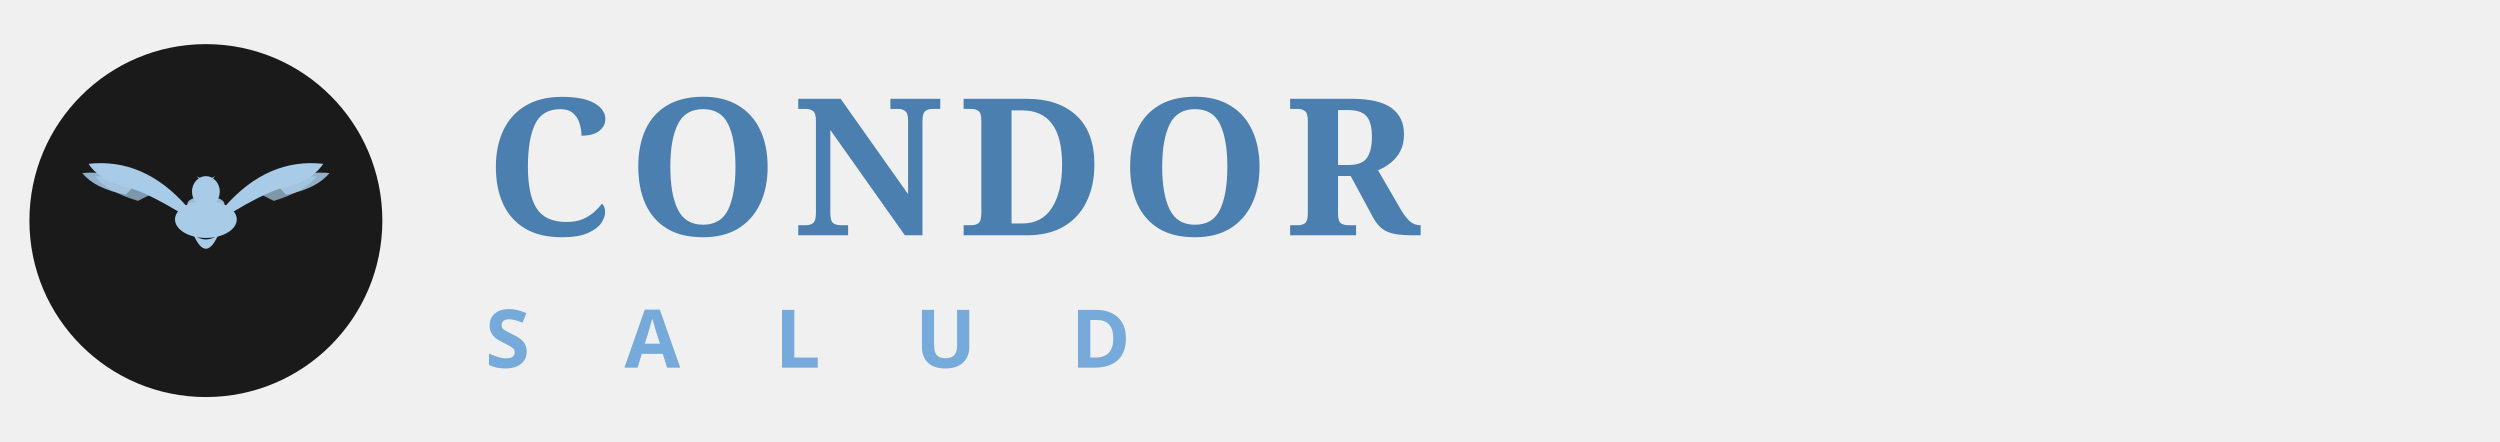
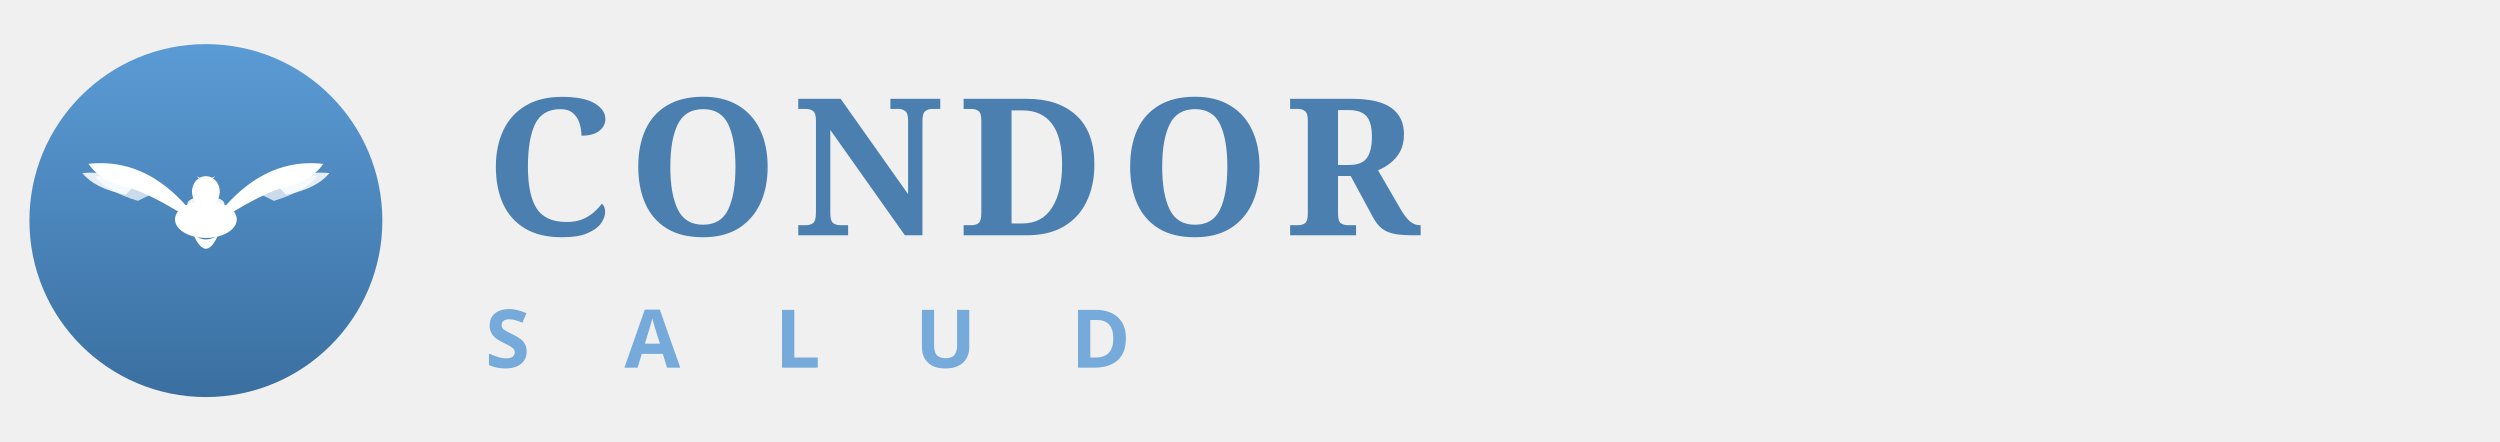
<svg xmlns="http://www.w3.org/2000/svg" viewBox="0 0 340 60" width="340" height="60">
-   <circle cx="28" cy="30" r="24" fill="#1A1A1A" />
-   <g transform="translate(28,29) scale(0.42)" fill="#A8CCE8">
+   <defs>
+     <linearGradient id="wbg" x1="0" y1="0" x2="0" y2="1">
+       <stop offset="0%" stop-color="#5B9BD5" />
+       <stop offset="100%" stop-color="#3A6FA0" />
+     </linearGradient>
+   </defs>
+   <circle cx="28" cy="30" r="24" fill="url(#wbg)" />
+   <g transform="translate(28,29) scale(0.42)" fill="#FFFFFF">
    <ellipse cx="0" cy="2" rx="10" ry="6" />
    <path d="M-6,-2 Q-20,-18 -38,-16 Q-34,-10 -24,-8 Q-18,-6 -8,0 Z" />
    <path d="M6,-2 Q20,-18 38,-16 Q34,-10 24,-8 Q18,-6 8,0 Z" />
    <path d="M-24,-8 Q-30,-14 -40,-13 Q-36,-8 -26,-6 Z" opacity="0.85" />
    <path d="M-18,-6 Q-26,-12 -36,-12 Q-32,-7 -22,-4 Z" opacity="0.7" />
    <path d="M24,-8 Q30,-14 40,-13 Q36,-8 26,-6 Z" opacity="0.85" />
    <path d="M18,-6 Q26,-12 36,-12 Q32,-7 22,-4 Z" opacity="0.7" />
    <ellipse cx="0" cy="-7" rx="4.5" ry="5" />
    <path d="M0,-9 L3,-12 L0,-10.5 L-3,-12 Z" />
    <ellipse cx="0" cy="-3" rx="6" ry="2.5" opacity="0.9" />
    <path d="M-4,7 Q0,16 4,7 Q0,10 -4,7 Z" />
  </g>
  <text x="66" y="32" font-family="Georgia, serif" font-weight="700" font-size="26" fill="#4A7FAF" letter-spacing="2">CONDOR</text>
  <text x="66" y="50" font-family="system-ui, sans-serif" font-weight="700" font-size="11" fill="#75AADB" letter-spacing="5">S A L U D</text>
</svg>
